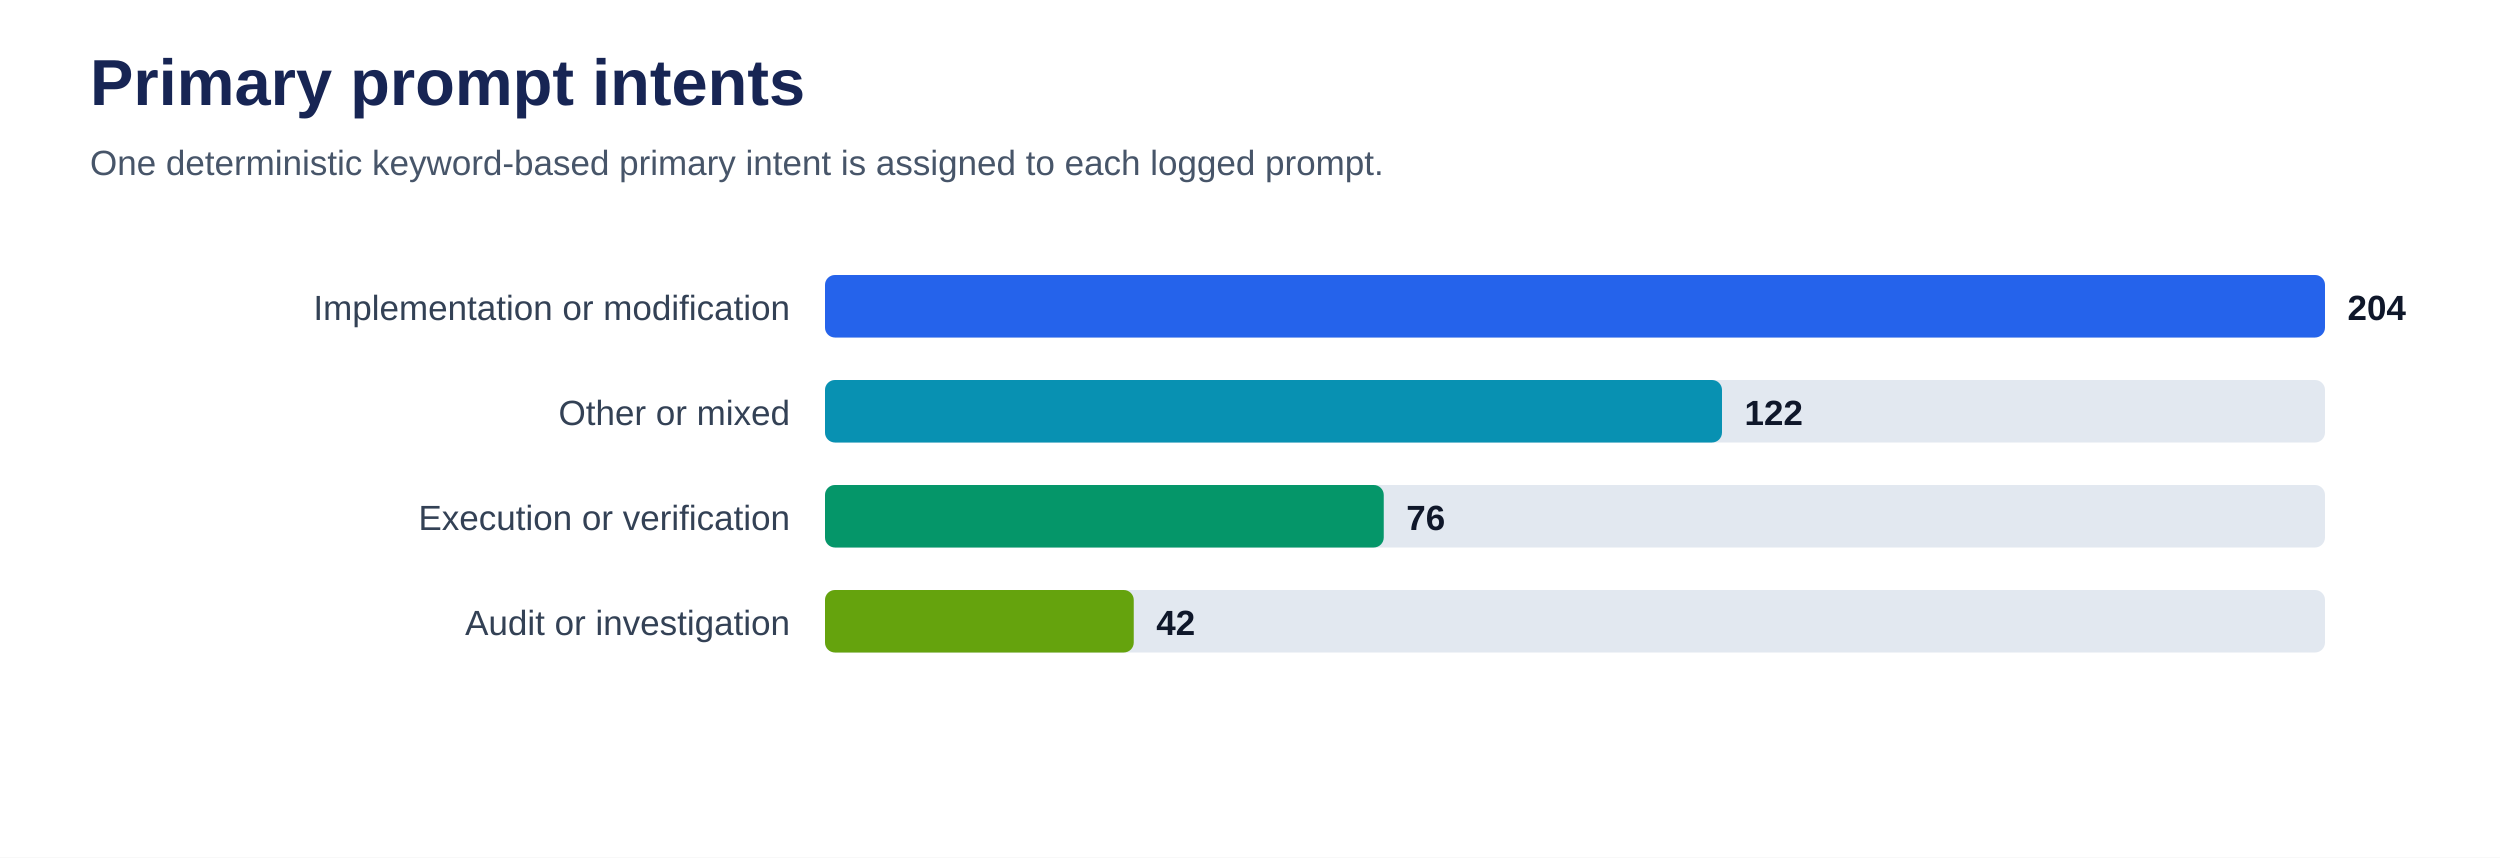
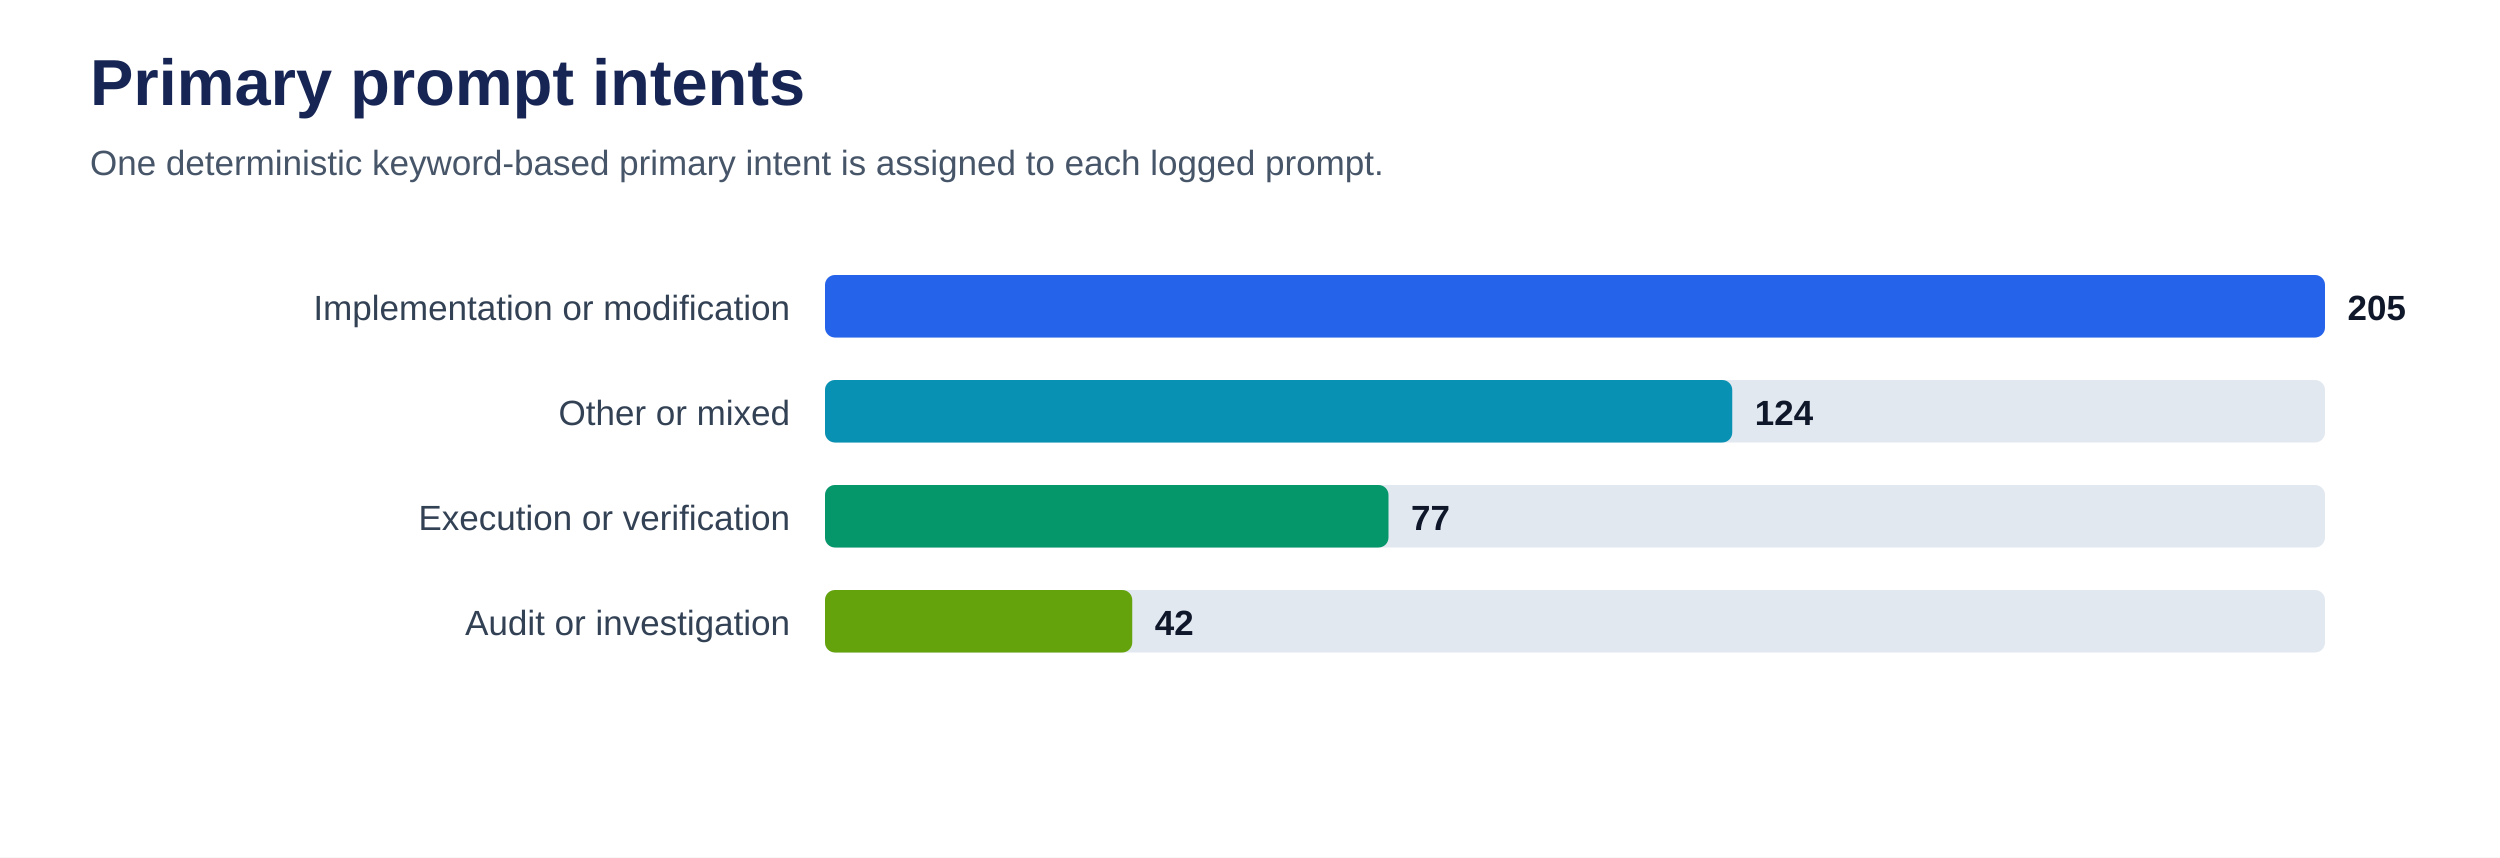
<svg xmlns="http://www.w3.org/2000/svg" viewBox="0 0 1000 343" role="img" aria-labelledby="title desc">
  <rect width="100%" height="100%" fill="#ffffff" />
  <text x="36" y="42" font-family="Arial, sans-serif" font-size="26" font-weight="700" fill="#172554">Primary prompt intents</text>
  <text x="36" y="70" font-family="Arial, sans-serif" font-size="14" fill="#475569">One deterministic keyword-based primary intent is assigned to each logged prompt.</text>
  <text x="316" y="128" text-anchor="end" font-family="Arial, sans-serif" font-size="14" fill="#334155">Implementation or modification</text>
  <rect x="330" y="110" width="600" height="25" rx="4" fill="#e2e8f0" />
  <rect x="330" y="110" width="600.0" height="25" rx="4" fill="#2563eb" />
-   <text x="939.0" y="128" font-family="Arial, sans-serif" font-size="14" font-weight="700" fill="#0f172a">204</text>
+   <text x="939.0" y="128" font-family="Arial, sans-serif" font-size="14" font-weight="700" fill="#0f172a">205</text>
  <text x="316" y="170" text-anchor="end" font-family="Arial, sans-serif" font-size="14" fill="#334155">Other or mixed</text>
  <rect x="330" y="152" width="600" height="25" rx="4" fill="#e2e8f0" />
-   <rect x="330" y="152" width="358.8" height="25" rx="4" fill="#0891b2" />
-   <text x="697.8" y="170" font-family="Arial, sans-serif" font-size="14" font-weight="700" fill="#0f172a">122</text>
+   <rect x="330" y="152" width="362.9" height="25" rx="4" fill="#0891b2" />
+   <text x="701.9" y="170" font-family="Arial, sans-serif" font-size="14" font-weight="700" fill="#0f172a">124</text>
  <text x="316" y="212" text-anchor="end" font-family="Arial, sans-serif" font-size="14" fill="#334155">Execution or verification</text>
  <rect x="330" y="194" width="600" height="25" rx="4" fill="#e2e8f0" />
-   <rect x="330" y="194" width="223.5" height="25" rx="4" fill="#059669" />
-   <text x="562.5" y="212" font-family="Arial, sans-serif" font-size="14" font-weight="700" fill="#0f172a">76</text>
+   <rect x="330" y="194" width="225.4" height="25" rx="4" fill="#059669" />
+   <text x="564.4" y="212" font-family="Arial, sans-serif" font-size="14" font-weight="700" fill="#0f172a">77</text>
  <text x="316" y="254" text-anchor="end" font-family="Arial, sans-serif" font-size="14" fill="#334155">Audit or investigation</text>
  <rect x="330" y="236" width="600" height="25" rx="4" fill="#e2e8f0" />
-   <rect x="330" y="236" width="123.5" height="25" rx="4" fill="#65a30d" />
-   <text x="462.5" y="254" font-family="Arial, sans-serif" font-size="14" font-weight="700" fill="#0f172a">42</text>
+   <rect x="330" y="236" width="122.9" height="25" rx="4" fill="#65a30d" />
+   <text x="461.9" y="254" font-family="Arial, sans-serif" font-size="14" font-weight="700" fill="#0f172a">42</text>
</svg>
